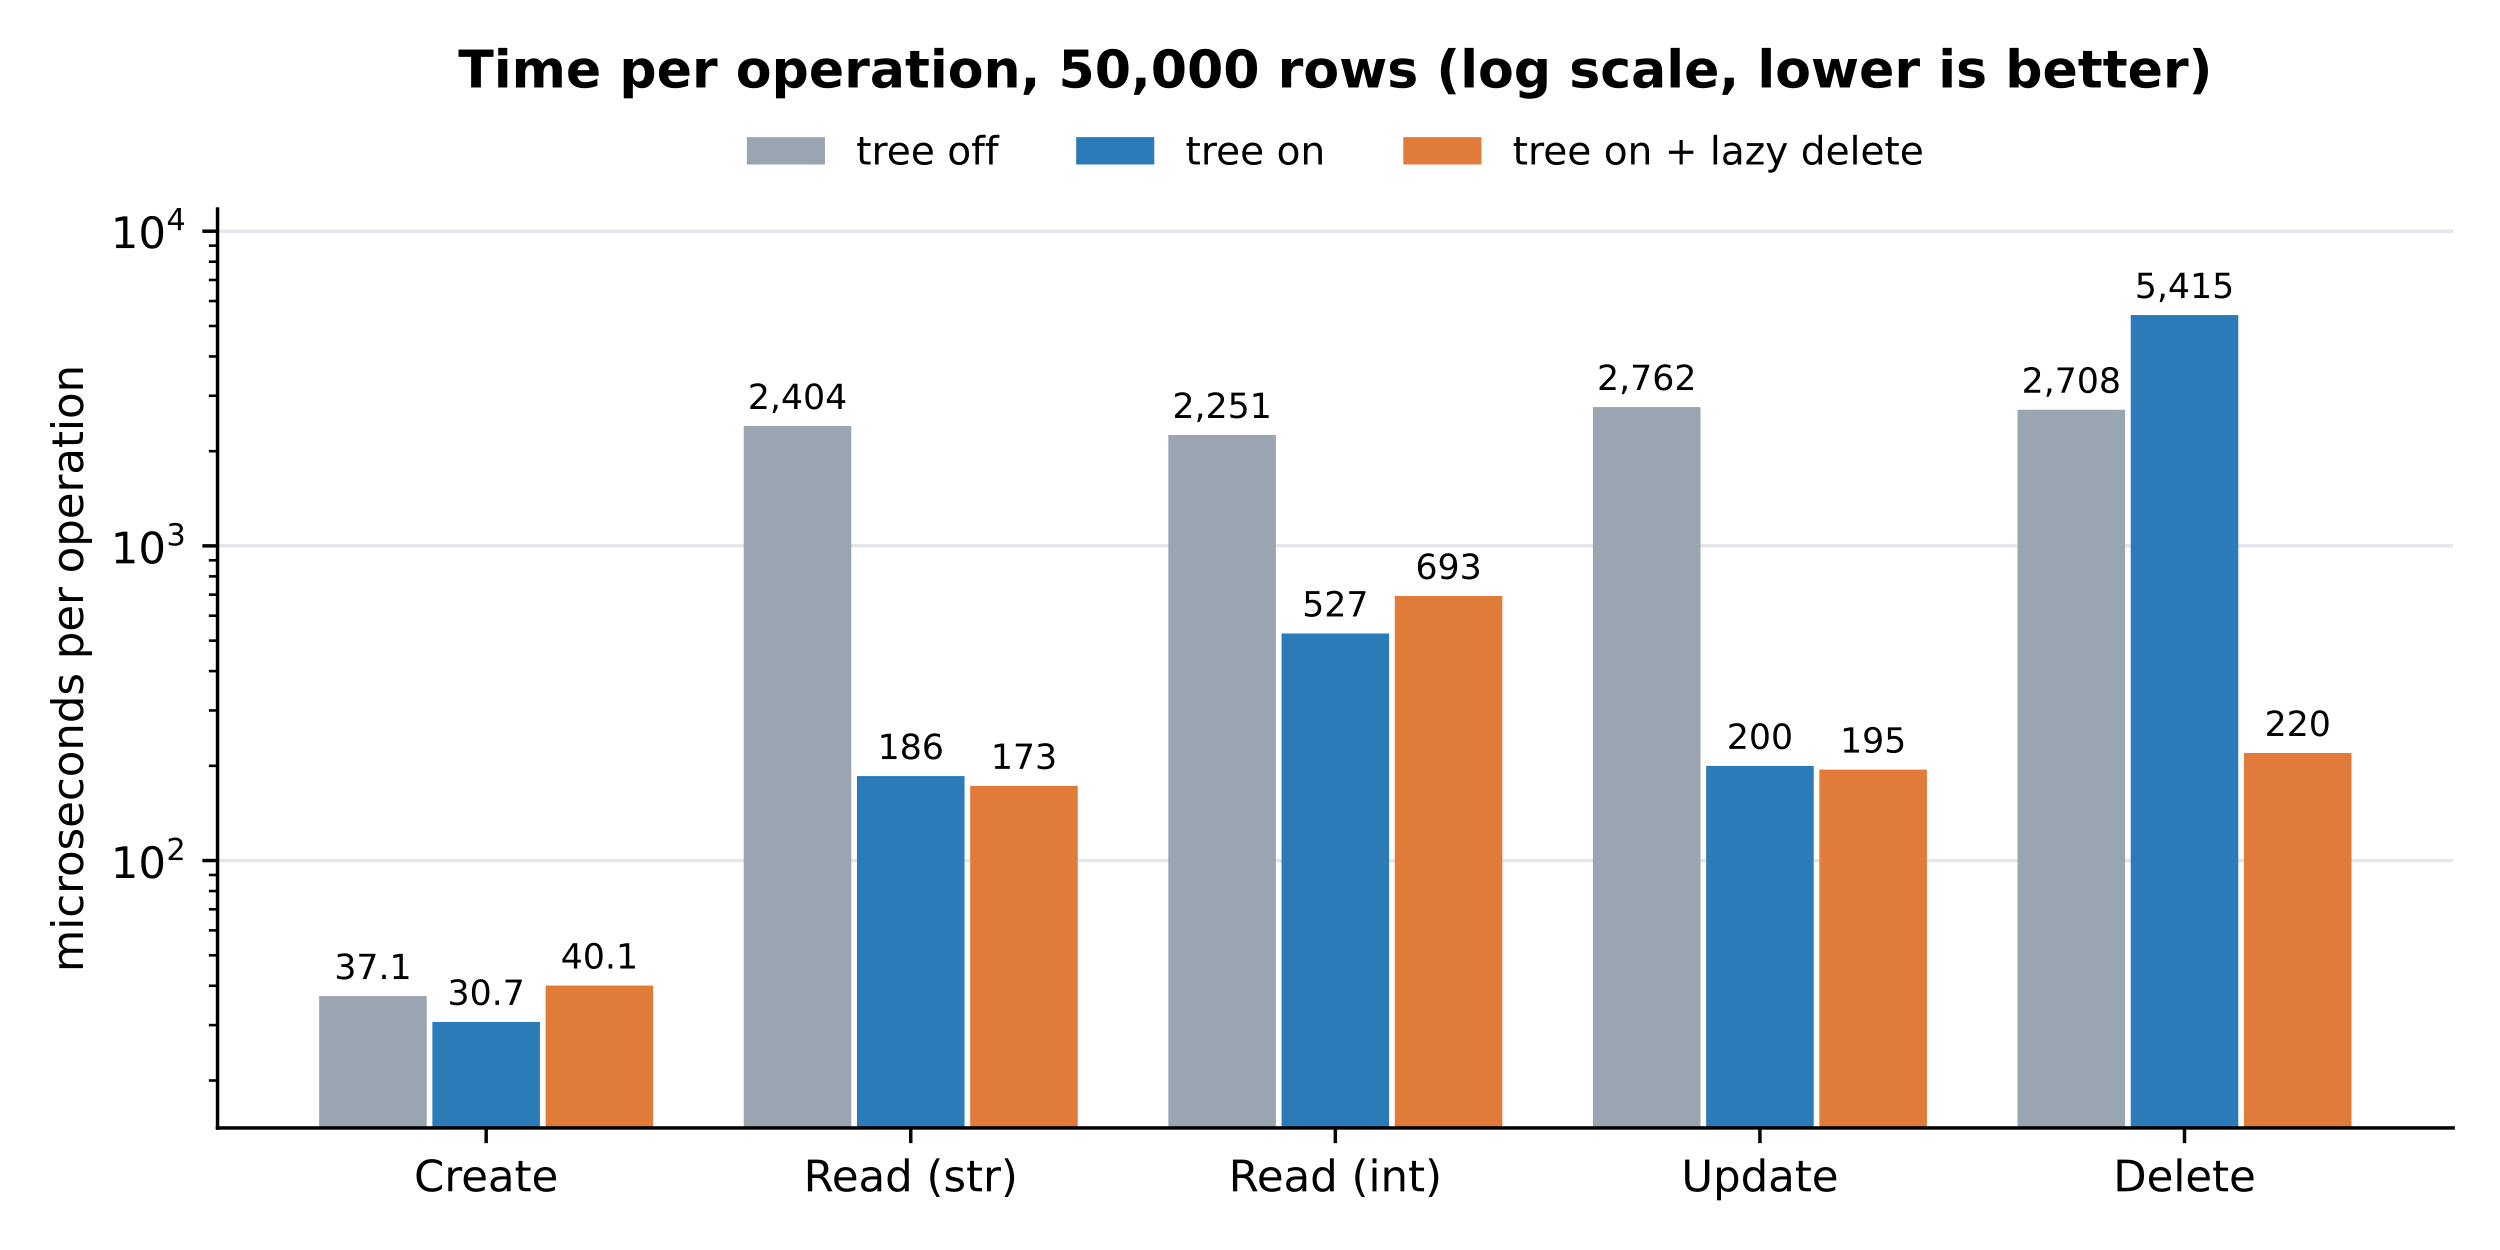
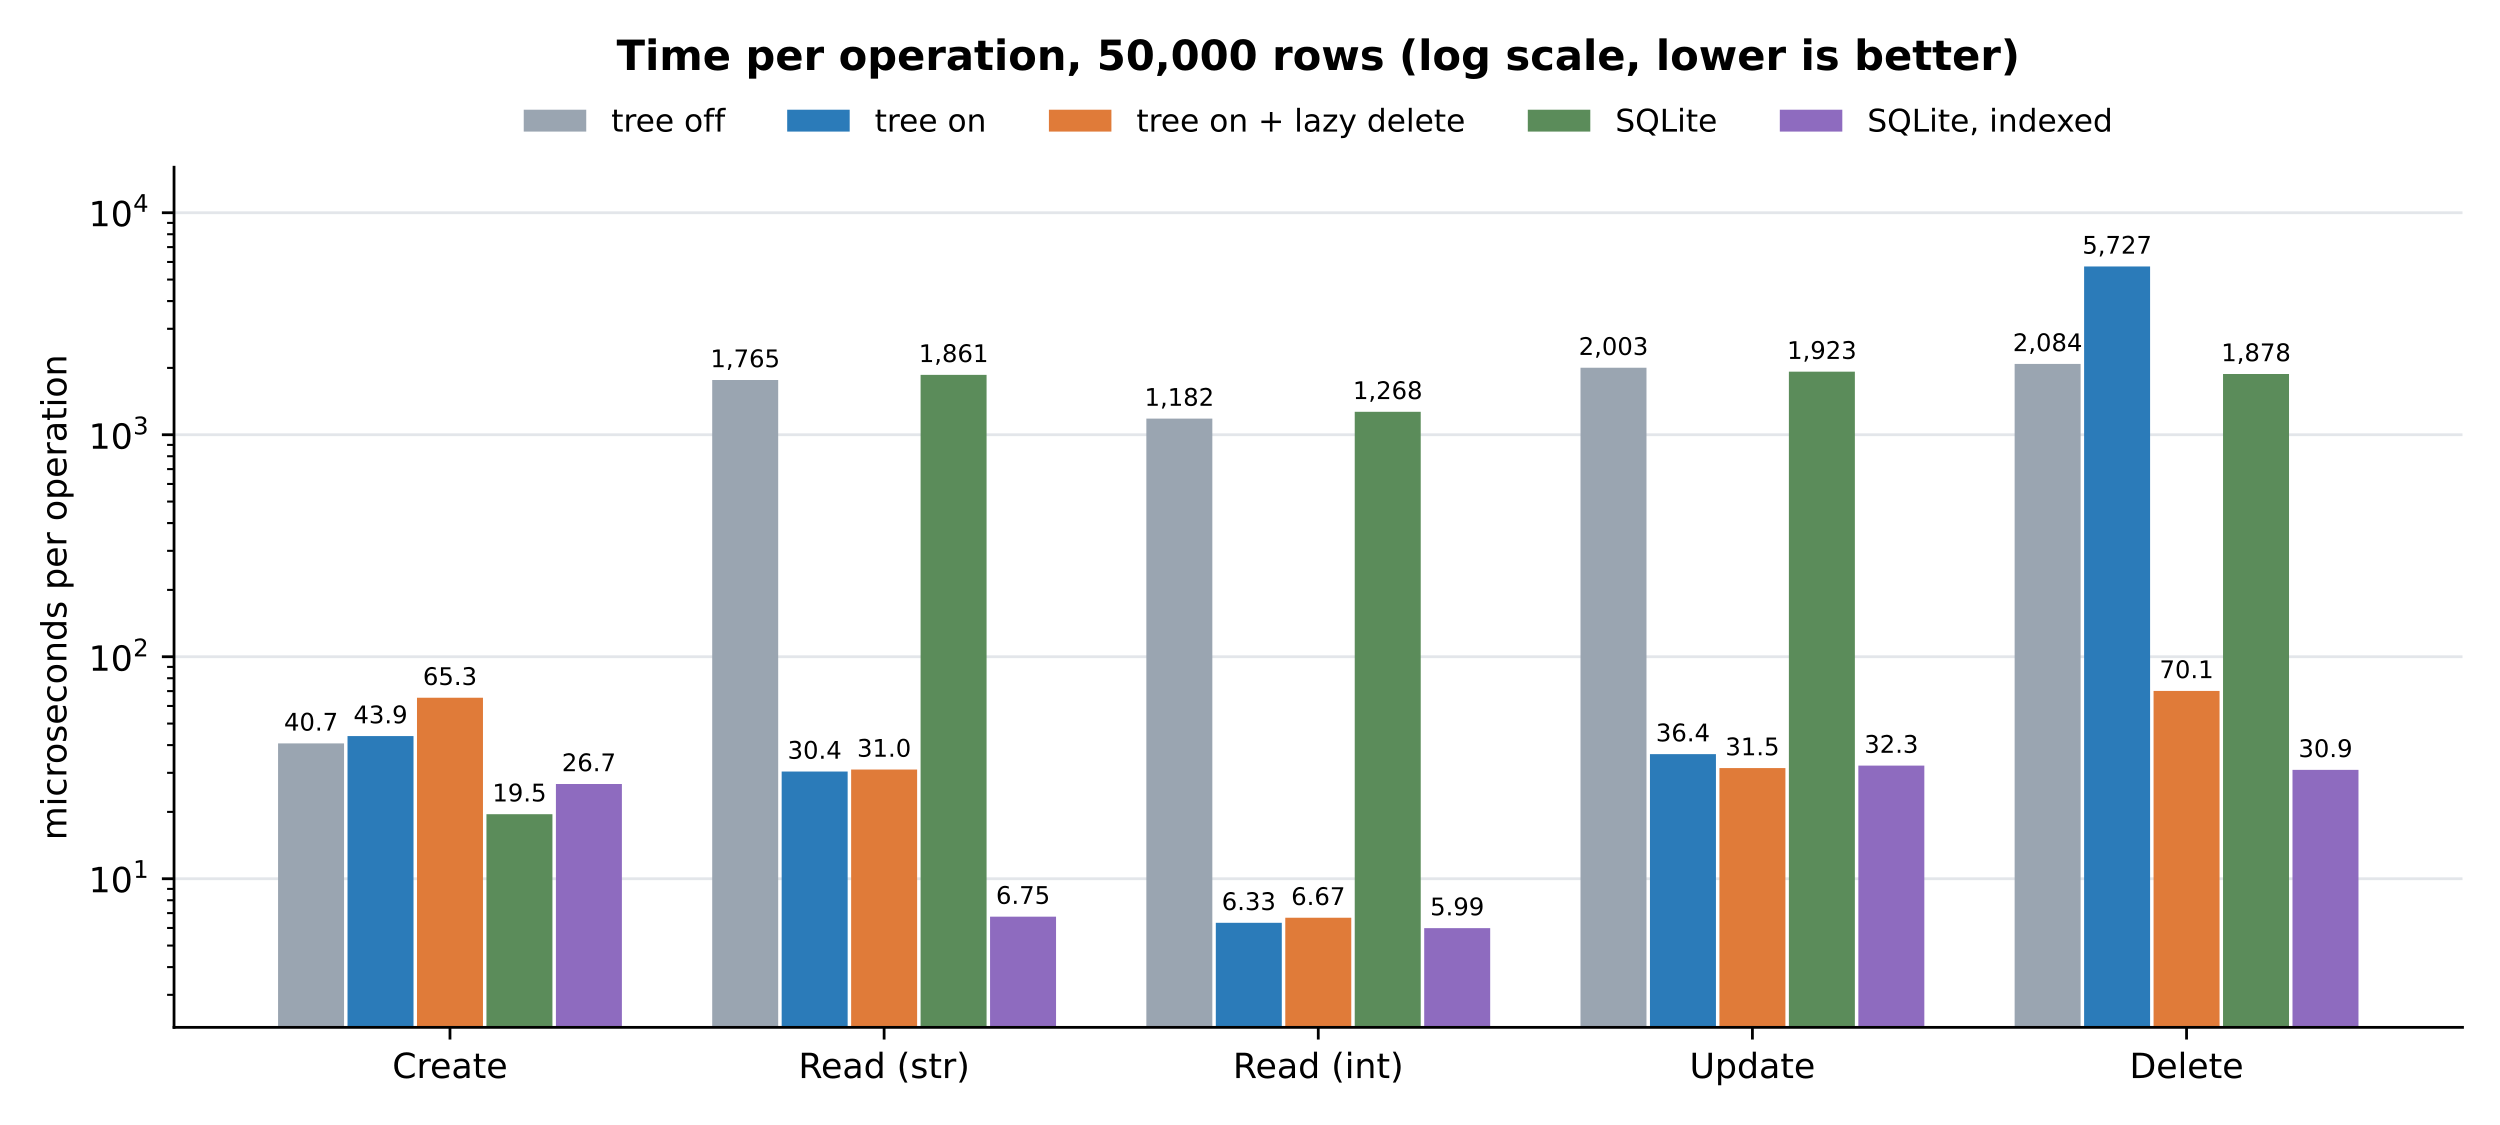
- <svg xmlns="http://www.w3.org/2000/svg" xmlns:xlink="http://www.w3.org/1999/xlink" width="576pt" height="288pt" viewBox="0 0 576 288" version="1.1">
+ <svg xmlns="http://www.w3.org/2000/svg" xmlns:xlink="http://www.w3.org/1999/xlink" width="720pt" height="324pt" viewBox="0 0 720 324" version="1.1">
  <defs>
    <style type="text/css">*{stroke-linejoin: round; stroke-linecap: butt}</style>
  </defs>
  <g id="figure_1">
    <g id="patch_1">
-       <path d="M 0 288  L 576 288  L 576 0  L 0 0  z " style="fill: #ffffff" />
+       <path d="M 0 324  L 720 324  L 720 0  L 0 0  z " style="fill: #ffffff" />
    </g>
    <g id="axes_1">
      <g id="patch_2">
-         <path d="M 50.122 259.878  L 565.2 259.878  L 565.2 48.16  L 50.122 48.16  z " style="fill: #ffffff" />
+         <path d="M 50.122 295.878  L 709.2 295.878  L 709.2 48.16  L 50.122 48.16  z " style="fill: #ffffff" />
      </g>
      <g id="matplotlib.axis_1">
        <g id="xtick_1">
          <g id="line2d_1">
            <defs>
-               <path id="mbe77ce2a51" d="M 0 0  L 0 3.5  " style="stroke: #000000; stroke-width: 0.8" />
+               <path id="m2182a5b85f" d="M 0 0  L 0 3.5  " style="stroke: #000000; stroke-width: 0.8" />
            </defs>
            <g>
-               <use xlink:href="#mbe77ce2a51" x="112.013" y="259.878" style="stroke: #000000; stroke-width: 0.8" />
+               <use xlink:href="#m2182a5b85f" x="129.594" y="295.878" style="stroke: #000000; stroke-width: 0.8" />
            </g>
          </g>
          <g id="text_1">
-             <text style="font-size: 10px; font-family: 'DejaVu Sans', 'Bitstream Vera Sans', 'Computer Modern Sans Serif', 'Lucida Grande', 'Verdana', 'Geneva', 'Lucid', 'Arial', 'Helvetica', 'Avant Garde', sans-serif; text-anchor: middle" x="112.013" y="274.475" transform="rotate(-0 112.0125 274.4753)">Create</text>
+             <text style="font-size: 10px; font-family: 'DejaVu Sans', 'Bitstream Vera Sans', 'Computer Modern Sans Serif', 'Lucida Grande', 'Verdana', 'Geneva', 'Lucid', 'Arial', 'Helvetica', 'Avant Garde', sans-serif; text-anchor: middle" x="129.594" y="310.475" transform="rotate(-0 129.5938 310.4753)">Create</text>
          </g>
        </g>
        <g id="xtick_2">
          <g id="line2d_2">
            <g>
-               <use xlink:href="#mbe77ce2a51" x="209.837" y="259.878" style="stroke: #000000; stroke-width: 0.8" />
+               <use xlink:href="#m2182a5b85f" x="254.627" y="295.878" style="stroke: #000000; stroke-width: 0.8" />
            </g>
          </g>
          <g id="text_2">
-             <text style="font-size: 10px; font-family: 'DejaVu Sans', 'Bitstream Vera Sans', 'Computer Modern Sans Serif', 'Lucida Grande', 'Verdana', 'Geneva', 'Lucid', 'Arial', 'Helvetica', 'Avant Garde', sans-serif; text-anchor: middle" x="209.837" y="274.476" transform="rotate(-0 209.8369 274.4761)">Read (str)</text>
+             <text style="font-size: 10px; font-family: 'DejaVu Sans', 'Bitstream Vera Sans', 'Computer Modern Sans Serif', 'Lucida Grande', 'Verdana', 'Geneva', 'Lucid', 'Arial', 'Helvetica', 'Avant Garde', sans-serif; text-anchor: middle" x="254.627" y="310.476" transform="rotate(-0 254.6275 310.4761)">Read (str)</text>
          </g>
        </g>
        <g id="xtick_3">
          <g id="line2d_3">
            <g>
-               <use xlink:href="#mbe77ce2a51" x="307.661" y="259.878" style="stroke: #000000; stroke-width: 0.8" />
+               <use xlink:href="#m2182a5b85f" x="379.661" y="295.878" style="stroke: #000000; stroke-width: 0.8" />
            </g>
          </g>
          <g id="text_3">
-             <text style="font-size: 10px; font-family: 'DejaVu Sans', 'Bitstream Vera Sans', 'Computer Modern Sans Serif', 'Lucida Grande', 'Verdana', 'Geneva', 'Lucid', 'Arial', 'Helvetica', 'Avant Garde', sans-serif; text-anchor: middle" x="307.661" y="274.476" transform="rotate(-0 307.6612 274.4761)">Read (int)</text>
+             <text style="font-size: 10px; font-family: 'DejaVu Sans', 'Bitstream Vera Sans', 'Computer Modern Sans Serif', 'Lucida Grande', 'Verdana', 'Geneva', 'Lucid', 'Arial', 'Helvetica', 'Avant Garde', sans-serif; text-anchor: middle" x="379.661" y="310.476" transform="rotate(-0 379.6612 310.4761)">Read (int)</text>
          </g>
        </g>
        <g id="xtick_4">
          <g id="line2d_4">
            <g>
-               <use xlink:href="#mbe77ce2a51" x="405.485" y="259.878" style="stroke: #000000; stroke-width: 0.8" />
+               <use xlink:href="#m2182a5b85f" x="504.695" y="295.878" style="stroke: #000000; stroke-width: 0.8" />
            </g>
          </g>
          <g id="text_4">
-             <text style="font-size: 10px; font-family: 'DejaVu Sans', 'Bitstream Vera Sans', 'Computer Modern Sans Serif', 'Lucida Grande', 'Verdana', 'Geneva', 'Lucid', 'Arial', 'Helvetica', 'Avant Garde', sans-serif; text-anchor: middle" x="405.485" y="274.476" transform="rotate(-0 405.4855 274.4761)">Update</text>
+             <text style="font-size: 10px; font-family: 'DejaVu Sans', 'Bitstream Vera Sans', 'Computer Modern Sans Serif', 'Lucida Grande', 'Verdana', 'Geneva', 'Lucid', 'Arial', 'Helvetica', 'Avant Garde', sans-serif; text-anchor: middle" x="504.695" y="310.476" transform="rotate(-0 504.6949 310.4761)">Update</text>
          </g>
        </g>
        <g id="xtick_5">
          <g id="line2d_5">
            <g>
-               <use xlink:href="#mbe77ce2a51" x="503.31" y="259.878" style="stroke: #000000; stroke-width: 0.8" />
+               <use xlink:href="#m2182a5b85f" x="629.729" y="295.878" style="stroke: #000000; stroke-width: 0.8" />
            </g>
          </g>
          <g id="text_5">
-             <text style="font-size: 10px; font-family: 'DejaVu Sans', 'Bitstream Vera Sans', 'Computer Modern Sans Serif', 'Lucida Grande', 'Verdana', 'Geneva', 'Lucid', 'Arial', 'Helvetica', 'Avant Garde', sans-serif; text-anchor: middle" x="503.31" y="274.476" transform="rotate(-0 503.3098 274.4761)">Delete</text>
+             <text style="font-size: 10px; font-family: 'DejaVu Sans', 'Bitstream Vera Sans', 'Computer Modern Sans Serif', 'Lucida Grande', 'Verdana', 'Geneva', 'Lucid', 'Arial', 'Helvetica', 'Avant Garde', sans-serif; text-anchor: middle" x="629.729" y="310.476" transform="rotate(-0 629.7286 310.4761)">Delete</text>
          </g>
        </g>
      </g>
      <g id="matplotlib.axis_2">
        <g id="ytick_1">
          <g id="line2d_6">
-             <path d="M 50.122 198.271  L 565.2 198.271  " clip-path="url(#p5b6771a165)" style="fill: none; stroke: #e3e6ea; stroke-width: 0.8; stroke-linecap: square" />
+             <path d="M 50.122 253.075  L 709.2 253.075  " clip-path="url(#p312fa6ce9d)" style="fill: none; stroke: #e3e6ea; stroke-width: 0.8; stroke-linecap: square" />
          </g>
          <g id="line2d_7">
            <defs>
-               <path id="m3d2cce995d" d="M 0 0  L -3.5 0  " style="stroke: #000000; stroke-width: 0.8" />
+               <path id="mfb6fbf6cd8" d="M 0 0  L -3.5 0  " style="stroke: #000000; stroke-width: 0.8" />
            </defs>
            <g>
-               <use xlink:href="#m3d2cce995d" x="50.122" y="198.271" style="stroke: #000000; stroke-width: 0.8" />
+               <use xlink:href="#mfb6fbf6cd8" x="50.122" y="253.075" style="stroke: #000000; stroke-width: 0.8" />
            </g>
          </g>
          <g id="text_6">
-             <g transform="translate(25.52234 202.9706)">
+             <g transform="translate(25.52234 257.725)">
+               <text>
+                 <tspan x="0" y="-0.762" style="font-size: 10px; font-family: 'DejaVu Sans'">1</tspan>
+                 <tspan x="6.362" y="-0.762" style="font-size: 10px; font-family: 'DejaVu Sans'">0</tspan>
+                 <tspan x="12.82" y="-4.892" style="font-size: 7px; font-family: 'DejaVu Sans'">1</tspan>
+               </text>
+             </g>
+           </g>
+         </g>
+         <g id="ytick_2">
+           <g id="line2d_8">
+             <path d="M 50.122 189.139  L 709.2 189.139  " clip-path="url(#p312fa6ce9d)" style="fill: none; stroke: #e3e6ea; stroke-width: 0.8; stroke-linecap: square" />
+           </g>
+           <g id="line2d_9">
+             <g>
+               <use xlink:href="#mfb6fbf6cd8" x="50.122" y="189.139" style="stroke: #000000; stroke-width: 0.8" />
+             </g>
+           </g>
+           <g id="text_7">
+             <g transform="translate(25.52234 193.8388)">
              <text>
                <tspan x="0" y="-0.675" style="font-size: 10px; font-family: 'DejaVu Sans'">1</tspan>
                <tspan x="6.362" y="-0.675" style="font-size: 10px; font-family: 'DejaVu Sans'">0</tspan>
                <tspan x="12.82" y="-4.805" style="font-size: 7px; font-family: 'DejaVu Sans'">2</tspan>
              </text>
            </g>
          </g>
        </g>
-         <g id="ytick_2">
-           <g id="line2d_8">
-             <path d="M 50.122 125.771  L 565.2 125.771  " clip-path="url(#p5b6771a165)" style="fill: none; stroke: #e3e6ea; stroke-width: 0.8; stroke-linecap: square" />
-           </g>
-           <g id="line2d_9">
-             <g>
-               <use xlink:href="#m3d2cce995d" x="50.122" y="125.771" style="stroke: #000000; stroke-width: 0.8" />
-             </g>
-           </g>
-           <g id="text_7">
-             <g transform="translate(25.52234 130.4714)">
+         <g id="ytick_3">
+           <g id="line2d_10">
+             <path d="M 50.122 125.203  L 709.2 125.203  " clip-path="url(#p312fa6ce9d)" style="fill: none; stroke: #e3e6ea; stroke-width: 0.8; stroke-linecap: square" />
+           </g>
+           <g id="line2d_11">
+             <g>
+               <use xlink:href="#mfb6fbf6cd8" x="50.122" y="125.203" style="stroke: #000000; stroke-width: 0.8" />
+             </g>
+           </g>
+           <g id="text_8">
+             <g transform="translate(25.52234 129.9026)">
              <text>
                <tspan x="0" y="-0.675" style="font-size: 10px; font-family: 'DejaVu Sans'">1</tspan>
                <tspan x="6.362" y="-0.675" style="font-size: 10px; font-family: 'DejaVu Sans'">0</tspan>
                <tspan x="12.82" y="-4.805" style="font-size: 7px; font-family: 'DejaVu Sans'">3</tspan>
              </text>
            </g>
          </g>
        </g>
-         <g id="ytick_3">
-           <g id="line2d_10">
-             <path d="M 50.122 53.272  L 565.2 53.272  " clip-path="url(#p5b6771a165)" style="fill: none; stroke: #e3e6ea; stroke-width: 0.8; stroke-linecap: square" />
-           </g>
-           <g id="line2d_11">
-             <g>
-               <use xlink:href="#m3d2cce995d" x="50.122" y="53.272" style="stroke: #000000; stroke-width: 0.8" />
-             </g>
-           </g>
-           <g id="text_8">
-             <g transform="translate(25.52234 57.92225)">
+         <g id="ytick_4">
+           <g id="line2d_12">
+             <path d="M 50.122 61.266  L 709.2 61.266  " clip-path="url(#p312fa6ce9d)" style="fill: none; stroke: #e3e6ea; stroke-width: 0.8; stroke-linecap: square" />
+           </g>
+           <g id="line2d_13">
+             <g>
+               <use xlink:href="#mfb6fbf6cd8" x="50.122" y="61.266" style="stroke: #000000; stroke-width: 0.8" />
+             </g>
+           </g>
+           <g id="text_9">
+             <g transform="translate(25.52234 65.91645)">
              <text>
                <tspan x="0" y="-0.762" style="font-size: 10px; font-family: 'DejaVu Sans'">1</tspan>
                <tspan x="6.362" y="-0.762" style="font-size: 10px; font-family: 'DejaVu Sans'">0</tspan>
                <tspan x="12.82" y="-4.892" style="font-size: 7px; font-family: 'DejaVu Sans'">4</tspan>
              </text>
            </g>
          </g>
        </g>
-         <g id="ytick_4">
-           <g id="line2d_12">
+         <g id="ytick_5">
+           <g id="line2d_14">
            <defs>
-               <path id="m9bf84f04eb" d="M 0 0  L -2 0  " style="stroke: #000000; stroke-width: 0.6" />
+               <path id="m4ec3abb471" d="M 0 0  L -2 0  " style="stroke: #000000; stroke-width: 0.6" />
            </defs>
            <g>
-               <use xlink:href="#m9bf84f04eb" x="50.122" y="248.945" style="stroke: #000000; stroke-width: 0.6" />
-             </g>
-           </g>
-         </g>
-         <g id="ytick_5">
-           <g id="line2d_13">
-             <g>
-               <use xlink:href="#m9bf84f04eb" x="50.122" y="236.179" style="stroke: #000000; stroke-width: 0.6" />
+               <use xlink:href="#m4ec3abb471" x="50.122" y="286.506" style="stroke: #000000; stroke-width: 0.6" />
            </g>
          </g>
        </g>
        <g id="ytick_6">
-           <g id="line2d_14">
-             <g>
-               <use xlink:href="#m9bf84f04eb" x="50.122" y="227.121" style="stroke: #000000; stroke-width: 0.6" />
+           <g id="line2d_15">
+             <g>
+               <use xlink:href="#m4ec3abb471" x="50.122" y="278.518" style="stroke: #000000; stroke-width: 0.6" />
            </g>
          </g>
        </g>
        <g id="ytick_7">
-           <g id="line2d_15">
-             <g>
-               <use xlink:href="#m9bf84f04eb" x="50.122" y="220.095" style="stroke: #000000; stroke-width: 0.6" />
+           <g id="line2d_16">
+             <g>
+               <use xlink:href="#m4ec3abb471" x="50.122" y="272.322" style="stroke: #000000; stroke-width: 0.6" />
            </g>
          </g>
        </g>
        <g id="ytick_8">
-           <g id="line2d_16">
-             <g>
-               <use xlink:href="#m9bf84f04eb" x="50.122" y="214.354" style="stroke: #000000; stroke-width: 0.6" />
+           <g id="line2d_17">
+             <g>
+               <use xlink:href="#m4ec3abb471" x="50.122" y="267.259" style="stroke: #000000; stroke-width: 0.6" />
            </g>
          </g>
        </g>
        <g id="ytick_9">
-           <g id="line2d_17">
-             <g>
-               <use xlink:href="#m9bf84f04eb" x="50.122" y="209.501" style="stroke: #000000; stroke-width: 0.6" />
+           <g id="line2d_18">
+             <g>
+               <use xlink:href="#m4ec3abb471" x="50.122" y="262.979" style="stroke: #000000; stroke-width: 0.6" />
            </g>
          </g>
        </g>
        <g id="ytick_10">
-           <g id="line2d_18">
-             <g>
-               <use xlink:href="#m9bf84f04eb" x="50.122" y="205.296" style="stroke: #000000; stroke-width: 0.6" />
+           <g id="line2d_19">
+             <g>
+               <use xlink:href="#m4ec3abb471" x="50.122" y="259.271" style="stroke: #000000; stroke-width: 0.6" />
            </g>
          </g>
        </g>
        <g id="ytick_11">
-           <g id="line2d_19">
-             <g>
-               <use xlink:href="#m9bf84f04eb" x="50.122" y="201.588" style="stroke: #000000; stroke-width: 0.6" />
+           <g id="line2d_20">
+             <g>
+               <use xlink:href="#m4ec3abb471" x="50.122" y="256.001" style="stroke: #000000; stroke-width: 0.6" />
            </g>
          </g>
        </g>
        <g id="ytick_12">
-           <g id="line2d_20">
-             <g>
-               <use xlink:href="#m9bf84f04eb" x="50.122" y="176.446" style="stroke: #000000; stroke-width: 0.6" />
+           <g id="line2d_21">
+             <g>
+               <use xlink:href="#m4ec3abb471" x="50.122" y="233.828" style="stroke: #000000; stroke-width: 0.6" />
            </g>
          </g>
        </g>
        <g id="ytick_13">
-           <g id="line2d_21">
-             <g>
-               <use xlink:href="#m9bf84f04eb" x="50.122" y="163.68" style="stroke: #000000; stroke-width: 0.6" />
+           <g id="line2d_22">
+             <g>
+               <use xlink:href="#m4ec3abb471" x="50.122" y="222.57" style="stroke: #000000; stroke-width: 0.6" />
            </g>
          </g>
        </g>
        <g id="ytick_14">
-           <g id="line2d_22">
-             <g>
-               <use xlink:href="#m9bf84f04eb" x="50.122" y="154.622" style="stroke: #000000; stroke-width: 0.6" />
+           <g id="line2d_23">
+             <g>
+               <use xlink:href="#m4ec3abb471" x="50.122" y="214.582" style="stroke: #000000; stroke-width: 0.6" />
            </g>
          </g>
        </g>
        <g id="ytick_15">
-           <g id="line2d_23">
-             <g>
-               <use xlink:href="#m9bf84f04eb" x="50.122" y="147.596" style="stroke: #000000; stroke-width: 0.6" />
+           <g id="line2d_24">
+             <g>
+               <use xlink:href="#m4ec3abb471" x="50.122" y="208.386" style="stroke: #000000; stroke-width: 0.6" />
            </g>
          </g>
        </g>
        <g id="ytick_16">
-           <g id="line2d_24">
-             <g>
-               <use xlink:href="#m9bf84f04eb" x="50.122" y="141.855" style="stroke: #000000; stroke-width: 0.6" />
+           <g id="line2d_25">
+             <g>
+               <use xlink:href="#m4ec3abb471" x="50.122" y="203.323" style="stroke: #000000; stroke-width: 0.6" />
            </g>
          </g>
        </g>
        <g id="ytick_17">
-           <g id="line2d_25">
-             <g>
-               <use xlink:href="#m9bf84f04eb" x="50.122" y="137.002" style="stroke: #000000; stroke-width: 0.6" />
+           <g id="line2d_26">
+             <g>
+               <use xlink:href="#m4ec3abb471" x="50.122" y="199.043" style="stroke: #000000; stroke-width: 0.6" />
            </g>
          </g>
        </g>
        <g id="ytick_18">
-           <g id="line2d_26">
-             <g>
-               <use xlink:href="#m9bf84f04eb" x="50.122" y="132.797" style="stroke: #000000; stroke-width: 0.6" />
+           <g id="line2d_27">
+             <g>
+               <use xlink:href="#m4ec3abb471" x="50.122" y="195.335" style="stroke: #000000; stroke-width: 0.6" />
            </g>
          </g>
        </g>
        <g id="ytick_19">
-           <g id="line2d_27">
-             <g>
-               <use xlink:href="#m9bf84f04eb" x="50.122" y="129.089" style="stroke: #000000; stroke-width: 0.6" />
+           <g id="line2d_28">
+             <g>
+               <use xlink:href="#m4ec3abb471" x="50.122" y="192.064" style="stroke: #000000; stroke-width: 0.6" />
            </g>
          </g>
        </g>
        <g id="ytick_20">
-           <g id="line2d_28">
-             <g>
-               <use xlink:href="#m9bf84f04eb" x="50.122" y="103.947" style="stroke: #000000; stroke-width: 0.6" />
+           <g id="line2d_29">
+             <g>
+               <use xlink:href="#m4ec3abb471" x="50.122" y="169.892" style="stroke: #000000; stroke-width: 0.6" />
            </g>
          </g>
        </g>
        <g id="ytick_21">
-           <g id="line2d_29">
-             <g>
-               <use xlink:href="#m9bf84f04eb" x="50.122" y="91.181" style="stroke: #000000; stroke-width: 0.6" />
+           <g id="line2d_30">
+             <g>
+               <use xlink:href="#m4ec3abb471" x="50.122" y="158.634" style="stroke: #000000; stroke-width: 0.6" />
            </g>
          </g>
        </g>
        <g id="ytick_22">
-           <g id="line2d_30">
-             <g>
-               <use xlink:href="#m9bf84f04eb" x="50.122" y="82.123" style="stroke: #000000; stroke-width: 0.6" />
+           <g id="line2d_31">
+             <g>
+               <use xlink:href="#m4ec3abb471" x="50.122" y="150.645" style="stroke: #000000; stroke-width: 0.6" />
            </g>
          </g>
        </g>
        <g id="ytick_23">
-           <g id="line2d_31">
-             <g>
-               <use xlink:href="#m9bf84f04eb" x="50.122" y="75.097" style="stroke: #000000; stroke-width: 0.6" />
+           <g id="line2d_32">
+             <g>
+               <use xlink:href="#m4ec3abb471" x="50.122" y="144.449" style="stroke: #000000; stroke-width: 0.6" />
            </g>
          </g>
        </g>
        <g id="ytick_24">
-           <g id="line2d_32">
-             <g>
-               <use xlink:href="#m9bf84f04eb" x="50.122" y="69.356" style="stroke: #000000; stroke-width: 0.6" />
+           <g id="line2d_33">
+             <g>
+               <use xlink:href="#m4ec3abb471" x="50.122" y="139.387" style="stroke: #000000; stroke-width: 0.6" />
            </g>
          </g>
        </g>
        <g id="ytick_25">
-           <g id="line2d_33">
-             <g>
-               <use xlink:href="#m9bf84f04eb" x="50.122" y="64.503" style="stroke: #000000; stroke-width: 0.6" />
+           <g id="line2d_34">
+             <g>
+               <use xlink:href="#m4ec3abb471" x="50.122" y="135.106" style="stroke: #000000; stroke-width: 0.6" />
            </g>
          </g>
        </g>
        <g id="ytick_26">
-           <g id="line2d_34">
-             <g>
-               <use xlink:href="#m9bf84f04eb" x="50.122" y="60.298" style="stroke: #000000; stroke-width: 0.6" />
+           <g id="line2d_35">
+             <g>
+               <use xlink:href="#m4ec3abb471" x="50.122" y="131.399" style="stroke: #000000; stroke-width: 0.6" />
            </g>
          </g>
        </g>
        <g id="ytick_27">
-           <g id="line2d_35">
-             <g>
-               <use xlink:href="#m9bf84f04eb" x="50.122" y="56.59" style="stroke: #000000; stroke-width: 0.6" />
-             </g>
-           </g>
-         </g>
-         <g id="text_9">
-           <text style="font-size: 10px; font-family: 'DejaVu Sans', 'Bitstream Vera Sans', 'Computer Modern Sans Serif', 'Lucida Grande', 'Verdana', 'Geneva', 'Lucid', 'Arial', 'Helvetica', 'Avant Garde', sans-serif; text-anchor: middle" x="19.12" y="154.019" transform="rotate(-90 19.12 154.0188)">microseconds per operation</text>
+           <g id="line2d_36">
+             <g>
+               <use xlink:href="#m4ec3abb471" x="50.122" y="128.128" style="stroke: #000000; stroke-width: 0.6" />
+             </g>
+           </g>
+         </g>
+         <g id="ytick_28">
+           <g id="line2d_37">
+             <g>
+               <use xlink:href="#m4ec3abb471" x="50.122" y="105.956" style="stroke: #000000; stroke-width: 0.6" />
+             </g>
+           </g>
+         </g>
+         <g id="ytick_29">
+           <g id="line2d_38">
+             <g>
+               <use xlink:href="#m4ec3abb471" x="50.122" y="94.697" style="stroke: #000000; stroke-width: 0.6" />
+             </g>
+           </g>
+         </g>
+         <g id="ytick_30">
+           <g id="line2d_39">
+             <g>
+               <use xlink:href="#m4ec3abb471" x="50.122" y="86.709" style="stroke: #000000; stroke-width: 0.6" />
+             </g>
+           </g>
+         </g>
+         <g id="ytick_31">
+           <g id="line2d_40">
+             <g>
+               <use xlink:href="#m4ec3abb471" x="50.122" y="80.513" style="stroke: #000000; stroke-width: 0.6" />
+             </g>
+           </g>
+         </g>
+         <g id="ytick_32">
+           <g id="line2d_41">
+             <g>
+               <use xlink:href="#m4ec3abb471" x="50.122" y="75.451" style="stroke: #000000; stroke-width: 0.6" />
+             </g>
+           </g>
+         </g>
+         <g id="ytick_33">
+           <g id="line2d_42">
+             <g>
+               <use xlink:href="#m4ec3abb471" x="50.122" y="71.17" style="stroke: #000000; stroke-width: 0.6" />
+             </g>
+           </g>
+         </g>
+         <g id="ytick_34">
+           <g id="line2d_43">
+             <g>
+               <use xlink:href="#m4ec3abb471" x="50.122" y="67.463" style="stroke: #000000; stroke-width: 0.6" />
+             </g>
+           </g>
+         </g>
+         <g id="ytick_35">
+           <g id="line2d_44">
+             <g>
+               <use xlink:href="#m4ec3abb471" x="50.122" y="64.192" style="stroke: #000000; stroke-width: 0.6" />
+             </g>
+           </g>
+         </g>
+         <g id="text_10">
+           <text style="font-size: 10px; font-family: 'DejaVu Sans', 'Bitstream Vera Sans', 'Computer Modern Sans Serif', 'Lucida Grande', 'Verdana', 'Geneva', 'Lucid', 'Arial', 'Helvetica', 'Avant Garde', sans-serif; text-anchor: middle" x="19.12" y="172.019" transform="rotate(-90 19.12 172.0188)">microseconds per operation</text>
        </g>
      </g>
      <g id="patch_3">
-         <path d="M 73.535 72842.432  L 98.317 72842.432  L 98.317 229.5  L 73.535 229.5  z " clip-path="url(#p5b6771a165)" style="fill: #9aa5b1" />
+         <path d="M 80.08 64253.199  L 99.086 64253.199  L 99.086 214.105  L 80.08 214.105  z " clip-path="url(#p312fa6ce9d)" style="fill: #9aa5b1" />
      </g>
      <g id="patch_4">
-         <path d="M 171.359 72842.432  L 196.141 72842.432  L 196.141 98.157  L 171.359 98.157  z " clip-path="url(#p5b6771a165)" style="fill: #9aa5b1" />
+         <path d="M 205.114 64253.199  L 224.119 64253.199  L 224.119 109.432  L 205.114 109.432  z " clip-path="url(#p312fa6ce9d)" style="fill: #9aa5b1" />
      </g>
      <g id="patch_5">
-         <path d="M 269.184 72842.432  L 293.966 72842.432  L 293.966 100.222  L 269.184 100.222  z " clip-path="url(#p5b6771a165)" style="fill: #9aa5b1" />
+         <path d="M 330.148 64253.199  L 349.153 64253.199  L 349.153 120.552  L 330.148 120.552  z " clip-path="url(#p312fa6ce9d)" style="fill: #9aa5b1" />
      </g>
      <g id="patch_6">
-         <path d="M 367.008 72842.432  L 391.79 72842.432  L 391.79 93.786  L 367.008 93.786  z " clip-path="url(#p5b6771a165)" style="fill: #9aa5b1" />
+         <path d="M 455.182 64253.199  L 474.187 64253.199  L 474.187 105.909  L 455.182 105.909  z " clip-path="url(#p312fa6ce9d)" style="fill: #9aa5b1" />
      </g>
      <g id="patch_7">
-         <path d="M 464.832 72842.432  L 489.614 72842.432  L 489.614 94.41  L 464.832 94.41  z " clip-path="url(#p5b6771a165)" style="fill: #9aa5b1" />
+         <path d="M 580.215 64253.199  L 599.22 64253.199  L 599.22 104.818  L 580.215 104.818  z " clip-path="url(#p312fa6ce9d)" style="fill: #9aa5b1" />
      </g>
      <g id="patch_8">
-         <path d="M 99.621 72842.432  L 124.404 72842.432  L 124.404 235.449  L 99.621 235.449  z " clip-path="url(#p5b6771a165)" style="fill: #2b7bb9" />
+         <path d="M 100.086 64253.199  L 119.091 64253.199  L 119.091 211.996  L 100.086 211.996  z " clip-path="url(#p312fa6ce9d)" style="fill: #2b7bb9" />
      </g>
      <g id="patch_9">
-         <path d="M 197.446 72842.432  L 222.228 72842.432  L 222.228 178.81  L 197.446 178.81  z " clip-path="url(#p5b6771a165)" style="fill: #2b7bb9" />
+         <path d="M 225.12 64253.199  L 244.125 64253.199  L 244.125 222.206  L 225.12 222.206  z " clip-path="url(#p312fa6ce9d)" style="fill: #2b7bb9" />
      </g>
      <g id="patch_10">
-         <path d="M 295.27 72842.432  L 320.052 72842.432  L 320.052 145.953  L 295.27 145.953  z " clip-path="url(#p5b6771a165)" style="fill: #2b7bb9" />
+         <path d="M 350.153 64253.199  L 369.158 64253.199  L 369.158 265.775  L 350.153 265.775  z " clip-path="url(#p312fa6ce9d)" style="fill: #2b7bb9" />
      </g>
      <g id="patch_11">
-         <path d="M 393.094 72842.432  L 417.877 72842.432  L 417.877 176.466  L 393.094 176.466  z " clip-path="url(#p5b6771a165)" style="fill: #2b7bb9" />
+         <path d="M 475.187 64253.199  L 494.192 64253.199  L 494.192 217.188  L 475.187 217.188  z " clip-path="url(#p312fa6ce9d)" style="fill: #2b7bb9" />
      </g>
      <g id="patch_12">
-         <path d="M 490.919 72842.432  L 515.701 72842.432  L 515.701 72.589  L 490.919 72.589  z " clip-path="url(#p5b6771a165)" style="fill: #2b7bb9" />
+         <path d="M 600.221 64253.199  L 619.226 64253.199  L 619.226 76.743  L 600.221 76.743  z " clip-path="url(#p312fa6ce9d)" style="fill: #2b7bb9" />
      </g>
      <g id="patch_13">
-         <path d="M 125.708 72842.432  L 150.49 72842.432  L 150.49 227.069  L 125.708 227.069  z " clip-path="url(#p5b6771a165)" style="fill: #e07b39" />
+         <path d="M 120.091 64253.199  L 139.096 64253.199  L 139.096 200.953  L 120.091 200.953  z " clip-path="url(#p312fa6ce9d)" style="fill: #e07b39" />
      </g>
      <g id="patch_14">
-         <path d="M 223.532 72842.432  L 248.314 72842.432  L 248.314 181.074  L 223.532 181.074  z " clip-path="url(#p5b6771a165)" style="fill: #e07b39" />
+         <path d="M 245.125 64253.199  L 264.13 64253.199  L 264.13 221.63  L 245.125 221.63  z " clip-path="url(#p312fa6ce9d)" style="fill: #e07b39" />
      </g>
      <g id="patch_15">
-         <path d="M 321.357 72842.432  L 346.139 72842.432  L 346.139 137.318  L 321.357 137.318  z " clip-path="url(#p5b6771a165)" style="fill: #e07b39" />
+         <path d="M 370.159 64253.199  L 389.164 64253.199  L 389.164 264.316  L 370.159 264.316  z " clip-path="url(#p312fa6ce9d)" style="fill: #e07b39" />
      </g>
      <g id="patch_16">
-         <path d="M 419.181 72842.432  L 443.963 72842.432  L 443.963 177.323  L 419.181 177.323  z " clip-path="url(#p5b6771a165)" style="fill: #e07b39" />
+         <path d="M 495.192 64253.199  L 514.197 64253.199  L 514.197 221.206  L 495.192 221.206  z " clip-path="url(#p312fa6ce9d)" style="fill: #e07b39" />
      </g>
      <g id="patch_17">
-         <path d="M 517.005 72842.432  L 541.787 72842.432  L 541.787 173.496  L 517.005 173.496  z " clip-path="url(#p5b6771a165)" style="fill: #e07b39" />
+         <path d="M 620.226 64253.199  L 639.231 64253.199  L 639.231 198.989  L 620.226 198.989  z " clip-path="url(#p312fa6ce9d)" style="fill: #e07b39" />
      </g>
      <g id="patch_18">
-         <path d="M 50.122 259.878  L 50.122 48.16  " style="fill: none; stroke: #000000; stroke-width: 0.8; stroke-linejoin: miter; stroke-linecap: square" />
+         <path d="M 140.097 64253.199  L 159.102 64253.199  L 159.102 234.492  L 140.097 234.492  z " clip-path="url(#p312fa6ce9d)" style="fill: #5b8c5a" />
      </g>
      <g id="patch_19">
-         <path d="M 50.122 259.878  L 565.2 259.878  " style="fill: none; stroke: #000000; stroke-width: 0.8; stroke-linejoin: miter; stroke-linecap: square" />
-       </g>
-       <g id="text_10">
-         <text style="font-size: 8px; font-family: 'DejaVu Sans', 'Bitstream Vera Sans', 'Computer Modern Sans Serif', 'Lucida Grande', 'Verdana', 'Geneva', 'Lucid', 'Arial', 'Helvetica', 'Avant Garde', sans-serif; text-anchor: middle" x="85.926" y="225.578" transform="rotate(-0 85.92605 225.5781)">37.1</text>
+         <path d="M 265.13 64253.199  L 284.135 64253.199  L 284.135 107.953  L 265.13 107.953  z " clip-path="url(#p312fa6ce9d)" style="fill: #5b8c5a" />
+       </g>
+       <g id="patch_20">
+         <path d="M 390.164 64253.199  L 409.169 64253.199  L 409.169 118.608  L 390.164 118.608  z " clip-path="url(#p312fa6ce9d)" style="fill: #5b8c5a" />
+       </g>
+       <g id="patch_21">
+         <path d="M 515.198 64253.199  L 534.203 64253.199  L 534.203 107.048  L 515.198 107.048  z " clip-path="url(#p312fa6ce9d)" style="fill: #5b8c5a" />
+       </g>
+       <g id="patch_22">
+         <path d="M 640.231 64253.199  L 659.237 64253.199  L 659.237 107.706  L 640.231 107.706  z " clip-path="url(#p312fa6ce9d)" style="fill: #5b8c5a" />
+       </g>
+       <g id="patch_23">
+         <path d="M 160.102 64253.199  L 179.107 64253.199  L 179.107 225.786  L 160.102 225.786  z " clip-path="url(#p312fa6ce9d)" style="fill: #8e6bbf" />
+       </g>
+       <g id="patch_24">
+         <path d="M 285.136 64253.199  L 304.141 64253.199  L 304.141 263.993  L 285.136 263.993  z " clip-path="url(#p312fa6ce9d)" style="fill: #8e6bbf" />
+       </g>
+       <g id="patch_25">
+         <path d="M 410.169 64253.199  L 429.175 64253.199  L 429.175 267.295  L 410.169 267.295  z " clip-path="url(#p312fa6ce9d)" style="fill: #8e6bbf" />
+       </g>
+       <g id="patch_26">
+         <path d="M 535.203 64253.199  L 554.208 64253.199  L 554.208 220.497  L 535.203 220.497  z " clip-path="url(#p312fa6ce9d)" style="fill: #8e6bbf" />
+       </g>
+       <g id="patch_27">
+         <path d="M 660.237 64253.199  L 679.242 64253.199  L 679.242 221.719  L 660.237 221.719  z " clip-path="url(#p312fa6ce9d)" style="fill: #8e6bbf" />
+       </g>
+       <g id="patch_28">
+         <path d="M 50.122 295.878  L 50.122 48.16  " style="fill: none; stroke: #000000; stroke-width: 0.8; stroke-linejoin: miter; stroke-linecap: square" />
+       </g>
+       <g id="patch_29">
+         <path d="M 50.122 295.878  L 709.2 295.878  " style="fill: none; stroke: #000000; stroke-width: 0.8; stroke-linejoin: miter; stroke-linecap: square" />
      </g>
      <g id="text_11">
-         <text style="font-size: 8px; font-family: 'DejaVu Sans', 'Bitstream Vera Sans', 'Computer Modern Sans Serif', 'Lucida Grande', 'Verdana', 'Geneva', 'Lucid', 'Arial', 'Helvetica', 'Avant Garde', sans-serif; text-anchor: middle" x="183.75" y="94.235" transform="rotate(-0 183.7504 94.23501)">2,404</text>
+         <text style="font-size: 7px; font-family: 'DejaVu Sans', 'Bitstream Vera Sans', 'Computer Modern Sans Serif', 'Lucida Grande', 'Verdana', 'Geneva', 'Lucid', 'Arial', 'Helvetica', 'Avant Garde', sans-serif; text-anchor: middle" x="89.583" y="210.423" transform="rotate(-0 89.58298 210.4233)">40.7</text>
      </g>
      <g id="text_12">
-         <text style="font-size: 8px; font-family: 'DejaVu Sans', 'Bitstream Vera Sans', 'Computer Modern Sans Serif', 'Lucida Grande', 'Verdana', 'Geneva', 'Lucid', 'Arial', 'Helvetica', 'Avant Garde', sans-serif; text-anchor: middle" x="281.575" y="96.3" transform="rotate(-0 281.5747 96.30008)">2,251</text>
+         <text style="font-size: 7px; font-family: 'DejaVu Sans', 'Bitstream Vera Sans', 'Computer Modern Sans Serif', 'Lucida Grande', 'Verdana', 'Geneva', 'Lucid', 'Arial', 'Helvetica', 'Avant Garde', sans-serif; text-anchor: middle" x="214.617" y="105.751" transform="rotate(-0 214.6167 105.7508)">1,765</text>
      </g>
      <g id="text_13">
-         <text style="font-size: 8px; font-family: 'DejaVu Sans', 'Bitstream Vera Sans', 'Computer Modern Sans Serif', 'Lucida Grande', 'Verdana', 'Geneva', 'Lucid', 'Arial', 'Helvetica', 'Avant Garde', sans-serif; text-anchor: middle" x="379.399" y="89.864" transform="rotate(-0 379.399 89.86371)">2,762</text>
+         <text style="font-size: 7px; font-family: 'DejaVu Sans', 'Bitstream Vera Sans', 'Computer Modern Sans Serif', 'Lucida Grande', 'Verdana', 'Geneva', 'Lucid', 'Arial', 'Helvetica', 'Avant Garde', sans-serif; text-anchor: middle" x="339.65" y="116.871" transform="rotate(-0 339.6504 116.8708)">1,182</text>
      </g>
      <g id="text_14">
-         <text style="font-size: 8px; font-family: 'DejaVu Sans', 'Bitstream Vera Sans', 'Computer Modern Sans Serif', 'Lucida Grande', 'Verdana', 'Geneva', 'Lucid', 'Arial', 'Helvetica', 'Avant Garde', sans-serif; text-anchor: middle" x="477.223" y="90.489" transform="rotate(-0 477.2233 90.48862)">2,708</text>
+         <text style="font-size: 7px; font-family: 'DejaVu Sans', 'Bitstream Vera Sans', 'Computer Modern Sans Serif', 'Lucida Grande', 'Verdana', 'Geneva', 'Lucid', 'Arial', 'Helvetica', 'Avant Garde', sans-serif; text-anchor: middle" x="464.684" y="102.228" transform="rotate(-0 464.6841 102.2276)">2,003</text>
      </g>
      <g id="text_15">
-         <text style="font-size: 8px; font-family: 'DejaVu Sans', 'Bitstream Vera Sans', 'Computer Modern Sans Serif', 'Lucida Grande', 'Verdana', 'Geneva', 'Lucid', 'Arial', 'Helvetica', 'Avant Garde', sans-serif; text-anchor: middle" x="112.013" y="231.527" transform="rotate(-0 112.0125 231.5268)">30.7</text>
+         <text style="font-size: 7px; font-family: 'DejaVu Sans', 'Bitstream Vera Sans', 'Computer Modern Sans Serif', 'Lucida Grande', 'Verdana', 'Geneva', 'Lucid', 'Arial', 'Helvetica', 'Avant Garde', sans-serif; text-anchor: middle" x="589.718" y="101.136" transform="rotate(-0 589.7178 101.1359)">2,084</text>
      </g>
      <g id="text_16">
-         <text style="font-size: 8px; font-family: 'DejaVu Sans', 'Bitstream Vera Sans', 'Computer Modern Sans Serif', 'Lucida Grande', 'Verdana', 'Geneva', 'Lucid', 'Arial', 'Helvetica', 'Avant Garde', sans-serif; text-anchor: middle" x="209.837" y="174.888" transform="rotate(-0 209.8369 174.8883)">186</text>
+         <text style="font-size: 7px; font-family: 'DejaVu Sans', 'Bitstream Vera Sans', 'Computer Modern Sans Serif', 'Lucida Grande', 'Verdana', 'Geneva', 'Lucid', 'Arial', 'Helvetica', 'Avant Garde', sans-serif; text-anchor: middle" x="109.588" y="208.315" transform="rotate(-0 109.5884 208.3146)">43.9</text>
      </g>
      <g id="text_17">
-         <text style="font-size: 8px; font-family: 'DejaVu Sans', 'Bitstream Vera Sans', 'Computer Modern Sans Serif', 'Lucida Grande', 'Verdana', 'Geneva', 'Lucid', 'Arial', 'Helvetica', 'Avant Garde', sans-serif; text-anchor: middle" x="307.661" y="142.031" transform="rotate(-0 307.6612 142.0313)">527</text>
+         <text style="font-size: 7px; font-family: 'DejaVu Sans', 'Bitstream Vera Sans', 'Computer Modern Sans Serif', 'Lucida Grande', 'Verdana', 'Geneva', 'Lucid', 'Arial', 'Helvetica', 'Avant Garde', sans-serif; text-anchor: middle" x="234.622" y="218.524" transform="rotate(-0 234.6221 218.5244)">30.4</text>
      </g>
      <g id="text_18">
-         <text style="font-size: 8px; font-family: 'DejaVu Sans', 'Bitstream Vera Sans', 'Computer Modern Sans Serif', 'Lucida Grande', 'Verdana', 'Geneva', 'Lucid', 'Arial', 'Helvetica', 'Avant Garde', sans-serif; text-anchor: middle" x="405.485" y="172.544" transform="rotate(-0 405.4855 172.5437)">200</text>
+         <text style="font-size: 7px; font-family: 'DejaVu Sans', 'Bitstream Vera Sans', 'Computer Modern Sans Serif', 'Lucida Grande', 'Verdana', 'Geneva', 'Lucid', 'Arial', 'Helvetica', 'Avant Garde', sans-serif; text-anchor: middle" x="359.656" y="262.093" transform="rotate(-0 359.6558 262.0935)">6.33</text>
      </g>
      <g id="text_19">
-         <text style="font-size: 8px; font-family: 'DejaVu Sans', 'Bitstream Vera Sans', 'Computer Modern Sans Serif', 'Lucida Grande', 'Verdana', 'Geneva', 'Lucid', 'Arial', 'Helvetica', 'Avant Garde', sans-serif; text-anchor: middle" x="503.31" y="68.667" transform="rotate(-0 503.3098 68.66709)">5,415</text>
+         <text style="font-size: 7px; font-family: 'DejaVu Sans', 'Bitstream Vera Sans', 'Computer Modern Sans Serif', 'Lucida Grande', 'Verdana', 'Geneva', 'Lucid', 'Arial', 'Helvetica', 'Avant Garde', sans-serif; text-anchor: middle" x="484.689" y="213.507" transform="rotate(-0 484.6895 213.5068)">36.4</text>
      </g>
      <g id="text_20">
-         <text style="font-size: 8px; font-family: 'DejaVu Sans', 'Bitstream Vera Sans', 'Computer Modern Sans Serif', 'Lucida Grande', 'Verdana', 'Geneva', 'Lucid', 'Arial', 'Helvetica', 'Avant Garde', sans-serif; text-anchor: middle" x="138.099" y="223.147" transform="rotate(-0 138.099 223.1473)">40.1</text>
+         <text style="font-size: 7px; font-family: 'DejaVu Sans', 'Bitstream Vera Sans', 'Computer Modern Sans Serif', 'Lucida Grande', 'Verdana', 'Geneva', 'Lucid', 'Arial', 'Helvetica', 'Avant Garde', sans-serif; text-anchor: middle" x="609.723" y="73.061" transform="rotate(-0 609.7232 73.06117)">5,727</text>
      </g>
      <g id="text_21">
-         <text style="font-size: 8px; font-family: 'DejaVu Sans', 'Bitstream Vera Sans', 'Computer Modern Sans Serif', 'Lucida Grande', 'Verdana', 'Geneva', 'Lucid', 'Arial', 'Helvetica', 'Avant Garde', sans-serif; text-anchor: middle" x="235.923" y="177.152" transform="rotate(-0 235.9233 177.1521)">173</text>
+         <text style="font-size: 7px; font-family: 'DejaVu Sans', 'Bitstream Vera Sans', 'Computer Modern Sans Serif', 'Lucida Grande', 'Verdana', 'Geneva', 'Lucid', 'Arial', 'Helvetica', 'Avant Garde', sans-serif; text-anchor: middle" x="129.594" y="197.271" transform="rotate(-0 129.5938 197.2709)">65.3</text>
      </g>
      <g id="text_22">
-         <text style="font-size: 8px; font-family: 'DejaVu Sans', 'Bitstream Vera Sans', 'Computer Modern Sans Serif', 'Lucida Grande', 'Verdana', 'Geneva', 'Lucid', 'Arial', 'Helvetica', 'Avant Garde', sans-serif; text-anchor: middle" x="333.748" y="133.397" transform="rotate(-0 333.7477 133.3965)">693</text>
+         <text style="font-size: 7px; font-family: 'DejaVu Sans', 'Bitstream Vera Sans', 'Computer Modern Sans Serif', 'Lucida Grande', 'Verdana', 'Geneva', 'Lucid', 'Arial', 'Helvetica', 'Avant Garde', sans-serif; text-anchor: middle" x="254.627" y="217.948" transform="rotate(-0 254.6275 217.9479)">31.0</text>
      </g>
      <g id="text_23">
-         <text style="font-size: 8px; font-family: 'DejaVu Sans', 'Bitstream Vera Sans', 'Computer Modern Sans Serif', 'Lucida Grande', 'Verdana', 'Geneva', 'Lucid', 'Arial', 'Helvetica', 'Avant Garde', sans-serif; text-anchor: middle" x="431.572" y="173.401" transform="rotate(-0 431.572 173.4014)">195</text>
+         <text style="font-size: 7px; font-family: 'DejaVu Sans', 'Bitstream Vera Sans', 'Computer Modern Sans Serif', 'Lucida Grande', 'Verdana', 'Geneva', 'Lucid', 'Arial', 'Helvetica', 'Avant Garde', sans-serif; text-anchor: middle" x="379.661" y="260.635" transform="rotate(-0 379.6612 260.6348)">6.67</text>
      </g>
      <g id="text_24">
-         <text style="font-size: 8px; font-family: 'DejaVu Sans', 'Bitstream Vera Sans', 'Computer Modern Sans Serif', 'Lucida Grande', 'Verdana', 'Geneva', 'Lucid', 'Arial', 'Helvetica', 'Avant Garde', sans-serif; text-anchor: middle" x="529.396" y="169.574" transform="rotate(-0 529.3963 169.574)">220</text>
+         <text style="font-size: 7px; font-family: 'DejaVu Sans', 'Bitstream Vera Sans', 'Computer Modern Sans Serif', 'Lucida Grande', 'Verdana', 'Geneva', 'Lucid', 'Arial', 'Helvetica', 'Avant Garde', sans-serif; text-anchor: middle" x="504.695" y="217.524" transform="rotate(-0 504.6949 217.5242)">31.5</text>
      </g>
      <g id="text_25">
-         <text style="font-weight: 700; font-size: 12px; font-family: 'DejaVu Sans', 'Bitstream Vera Sans', 'Computer Modern Sans Serif', 'Lucida Grande', 'Verdana', 'Geneva', 'Lucid', 'Arial', 'Helvetica', 'Avant Garde', sans-serif; text-anchor: middle" x="307.661" y="20.16" transform="rotate(-0 307.6612 20.16)">Time per operation, 50,000 rows (log scale, lower is better)</text>
+         <text style="font-size: 7px; font-family: 'DejaVu Sans', 'Bitstream Vera Sans', 'Computer Modern Sans Serif', 'Lucida Grande', 'Verdana', 'Geneva', 'Lucid', 'Arial', 'Helvetica', 'Avant Garde', sans-serif; text-anchor: middle" x="629.729" y="195.308" transform="rotate(-0 629.7286 195.3076)">70.1</text>
+       </g>
+       <g id="text_26">
+         <text style="font-size: 7px; font-family: 'DejaVu Sans', 'Bitstream Vera Sans', 'Computer Modern Sans Serif', 'Lucida Grande', 'Verdana', 'Geneva', 'Lucid', 'Arial', 'Helvetica', 'Avant Garde', sans-serif; text-anchor: middle" x="149.599" y="230.81" transform="rotate(-0 149.5992 230.8104)">19.5</text>
+       </g>
+       <g id="text_27">
+         <text style="font-size: 7px; font-family: 'DejaVu Sans', 'Bitstream Vera Sans', 'Computer Modern Sans Serif', 'Lucida Grande', 'Verdana', 'Geneva', 'Lucid', 'Arial', 'Helvetica', 'Avant Garde', sans-serif; text-anchor: middle" x="274.633" y="104.271" transform="rotate(-0 274.6329 104.2711)">1,861</text>
+       </g>
+       <g id="text_28">
+         <text style="font-size: 7px; font-family: 'DejaVu Sans', 'Bitstream Vera Sans', 'Computer Modern Sans Serif', 'Lucida Grande', 'Verdana', 'Geneva', 'Lucid', 'Arial', 'Helvetica', 'Avant Garde', sans-serif; text-anchor: middle" x="399.667" y="114.926" transform="rotate(-0 399.6666 114.926)">1,268</text>
+       </g>
+       <g id="text_29">
+         <text style="font-size: 7px; font-family: 'DejaVu Sans', 'Bitstream Vera Sans', 'Computer Modern Sans Serif', 'Lucida Grande', 'Verdana', 'Geneva', 'Lucid', 'Arial', 'Helvetica', 'Avant Garde', sans-serif; text-anchor: middle" x="524.7" y="103.367" transform="rotate(-0 524.7003 103.3666)">1,923</text>
+       </g>
+       <g id="text_30">
+         <text style="font-size: 7px; font-family: 'DejaVu Sans', 'Bitstream Vera Sans', 'Computer Modern Sans Serif', 'Lucida Grande', 'Verdana', 'Geneva', 'Lucid', 'Arial', 'Helvetica', 'Avant Garde', sans-serif; text-anchor: middle" x="649.734" y="104.024" transform="rotate(-0 649.734 104.0243)">1,878</text>
+       </g>
+       <g id="text_31">
+         <text style="font-size: 7px; font-family: 'DejaVu Sans', 'Bitstream Vera Sans', 'Computer Modern Sans Serif', 'Lucida Grande', 'Verdana', 'Geneva', 'Lucid', 'Arial', 'Helvetica', 'Avant Garde', sans-serif; text-anchor: middle" x="169.605" y="222.105" transform="rotate(-0 169.6046 222.1048)">26.7</text>
+       </g>
+       <g id="text_32">
+         <text style="font-size: 7px; font-family: 'DejaVu Sans', 'Bitstream Vera Sans', 'Computer Modern Sans Serif', 'Lucida Grande', 'Verdana', 'Geneva', 'Lucid', 'Arial', 'Helvetica', 'Avant Garde', sans-serif; text-anchor: middle" x="294.638" y="260.311" transform="rotate(-0 294.6383 260.3113)">6.75</text>
+       </g>
+       <g id="text_33">
+         <text style="font-size: 7px; font-family: 'DejaVu Sans', 'Bitstream Vera Sans', 'Computer Modern Sans Serif', 'Lucida Grande', 'Verdana', 'Geneva', 'Lucid', 'Arial', 'Helvetica', 'Avant Garde', sans-serif; text-anchor: middle" x="419.672" y="263.613" transform="rotate(-0 419.672 263.6132)">5.99</text>
+       </g>
+       <g id="text_34">
+         <text style="font-size: 7px; font-family: 'DejaVu Sans', 'Bitstream Vera Sans', 'Computer Modern Sans Serif', 'Lucida Grande', 'Verdana', 'Geneva', 'Lucid', 'Arial', 'Helvetica', 'Avant Garde', sans-serif; text-anchor: middle" x="544.706" y="216.816" transform="rotate(-0 544.7057 216.8155)">32.3</text>
+       </g>
+       <g id="text_35">
+         <text style="font-size: 7px; font-family: 'DejaVu Sans', 'Bitstream Vera Sans', 'Computer Modern Sans Serif', 'Lucida Grande', 'Verdana', 'Geneva', 'Lucid', 'Arial', 'Helvetica', 'Avant Garde', sans-serif; text-anchor: middle" x="669.739" y="218.037" transform="rotate(-0 669.7394 218.0369)">30.9</text>
+       </g>
+       <g id="text_36">
+         <text style="font-weight: 700; font-size: 12px; font-family: 'DejaVu Sans', 'Bitstream Vera Sans', 'Computer Modern Sans Serif', 'Lucida Grande', 'Verdana', 'Geneva', 'Lucid', 'Arial', 'Helvetica', 'Avant Garde', sans-serif; text-anchor: middle" x="379.661" y="20.16" transform="rotate(-0 379.6612 20.16)">Time per operation, 50,000 rows (log scale, lower is better)</text>
      </g>
      <g id="legend_1">
-         <g id="patch_20">
-           <path d="M 172.076 37.898  L 190.076 37.898  L 190.076 31.598  L 172.076 31.598  z " style="fill: #9aa5b1" />
-         </g>
-         <g id="text_26">
-           <text style="font-size: 9px; font-family: 'DejaVu Sans', 'Bitstream Vera Sans', 'Computer Modern Sans Serif', 'Lucida Grande', 'Verdana', 'Geneva', 'Lucid', 'Arial', 'Helvetica', 'Avant Garde', sans-serif; text-anchor: start" x="197.276" y="37.898" transform="rotate(-0 197.2762 37.89789)">tree off</text>
-         </g>
-         <g id="patch_21">
-           <path d="M 247.949 37.898  L 265.949 37.898  L 265.949 31.598  L 247.949 31.598  z " style="fill: #2b7bb9" />
-         </g>
-         <g id="text_27">
-           <text style="font-size: 9px; font-family: 'DejaVu Sans', 'Bitstream Vera Sans', 'Computer Modern Sans Serif', 'Lucida Grande', 'Verdana', 'Geneva', 'Lucid', 'Arial', 'Helvetica', 'Avant Garde', sans-serif; text-anchor: start" x="273.149" y="37.898" transform="rotate(-0 273.149 37.89789)">tree on</text>
-         </g>
-         <g id="patch_22">
-           <path d="M 323.325 37.898  L 341.325 37.898  L 341.325 31.598  L 323.325 31.598  z " style="fill: #e07b39" />
-         </g>
-         <g id="text_28">
-           <text style="font-size: 9px; font-family: 'DejaVu Sans', 'Bitstream Vera Sans', 'Computer Modern Sans Serif', 'Lucida Grande', 'Verdana', 'Geneva', 'Lucid', 'Arial', 'Helvetica', 'Avant Garde', sans-serif; text-anchor: start" x="348.525" y="37.898" transform="rotate(-0 348.5254 37.89789)">tree on + lazy delete</text>
+         <g id="patch_30">
+           <path d="M 150.837 37.898  L 168.837 37.898  L 168.837 31.598  L 150.837 31.598  z " style="fill: #9aa5b1" />
+         </g>
+         <g id="text_37">
+           <text style="font-size: 9px; font-family: 'DejaVu Sans', 'Bitstream Vera Sans', 'Computer Modern Sans Serif', 'Lucida Grande', 'Verdana', 'Geneva', 'Lucid', 'Arial', 'Helvetica', 'Avant Garde', sans-serif; text-anchor: start" x="176.037" y="37.898" transform="rotate(-0 176.0369 37.89789)">tree off</text>
+         </g>
+         <g id="patch_31">
+           <path d="M 226.71 37.898  L 244.71 37.898  L 244.71 31.598  L 226.71 31.598  z " style="fill: #2b7bb9" />
+         </g>
+         <g id="text_38">
+           <text style="font-size: 9px; font-family: 'DejaVu Sans', 'Bitstream Vera Sans', 'Computer Modern Sans Serif', 'Lucida Grande', 'Verdana', 'Geneva', 'Lucid', 'Arial', 'Helvetica', 'Avant Garde', sans-serif; text-anchor: start" x="251.91" y="37.898" transform="rotate(-0 251.9097 37.89789)">tree on</text>
+         </g>
+         <g id="patch_32">
+           <path d="M 302.086 37.898  L 320.086 37.898  L 320.086 31.598  L 302.086 31.598  z " style="fill: #e07b39" />
+         </g>
+         <g id="text_39">
+           <text style="font-size: 9px; font-family: 'DejaVu Sans', 'Bitstream Vera Sans', 'Computer Modern Sans Serif', 'Lucida Grande', 'Verdana', 'Geneva', 'Lucid', 'Arial', 'Helvetica', 'Avant Garde', sans-serif; text-anchor: start" x="327.286" y="37.898" transform="rotate(-0 327.2861 37.89789)">tree on + lazy delete</text>
+         </g>
+         <g id="patch_33">
+           <path d="M 440.007 37.898  L 458.007 37.898  L 458.007 31.598  L 440.007 31.598  z " style="fill: #5b8c5a" />
+         </g>
+         <g id="text_40">
+           <text style="font-size: 9px; font-family: 'DejaVu Sans', 'Bitstream Vera Sans', 'Computer Modern Sans Serif', 'Lucida Grande', 'Verdana', 'Geneva', 'Lucid', 'Arial', 'Helvetica', 'Avant Garde', sans-serif; text-anchor: start" x="465.207" y="37.898" transform="rotate(-0 465.2069 37.89789)">SQLite</text>
+         </g>
+         <g id="patch_34">
+           <path d="M 512.586 37.898  L 530.586 37.898  L 530.586 31.598  L 512.586 31.598  z " style="fill: #8e6bbf" />
+         </g>
+         <g id="text_41">
+           <text style="font-size: 9px; font-family: 'DejaVu Sans', 'Bitstream Vera Sans', 'Computer Modern Sans Serif', 'Lucida Grande', 'Verdana', 'Geneva', 'Lucid', 'Arial', 'Helvetica', 'Avant Garde', sans-serif; text-anchor: start" x="537.786" y="37.898" transform="rotate(-0 537.7862 37.89789)">SQLite, indexed</text>
        </g>
      </g>
    </g>
  </g>
  <defs>
-     <clipPath id="p5b6771a165">
-       <rect x="50.122" y="48.16" width="515.078" height="211.718" />
+     <clipPath id="p312fa6ce9d">
+       <rect x="50.122" y="48.16" width="659.078" height="247.718" />
    </clipPath>
  </defs>
</svg>
